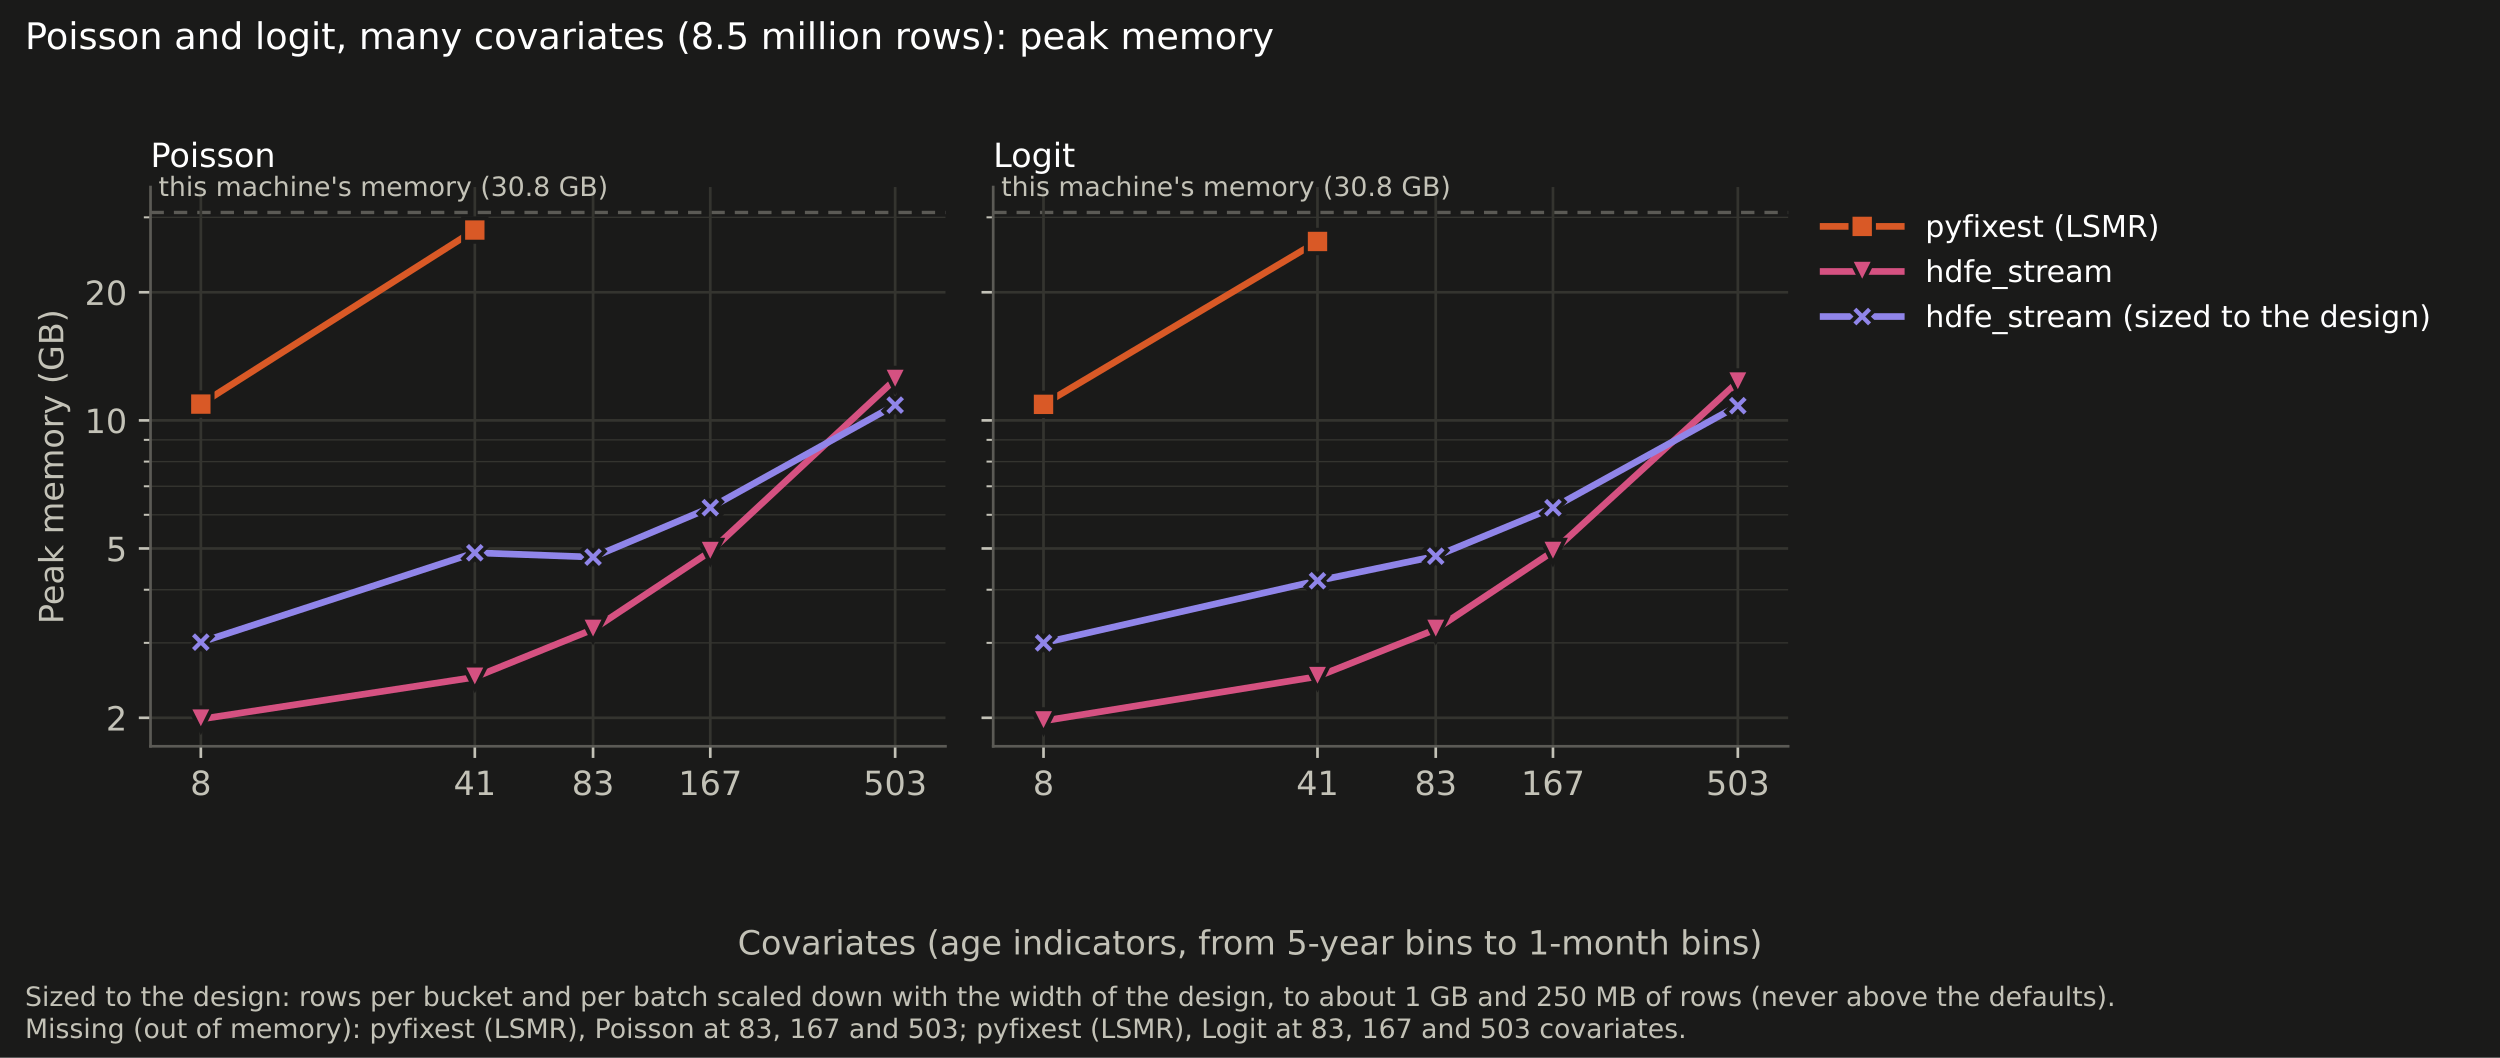
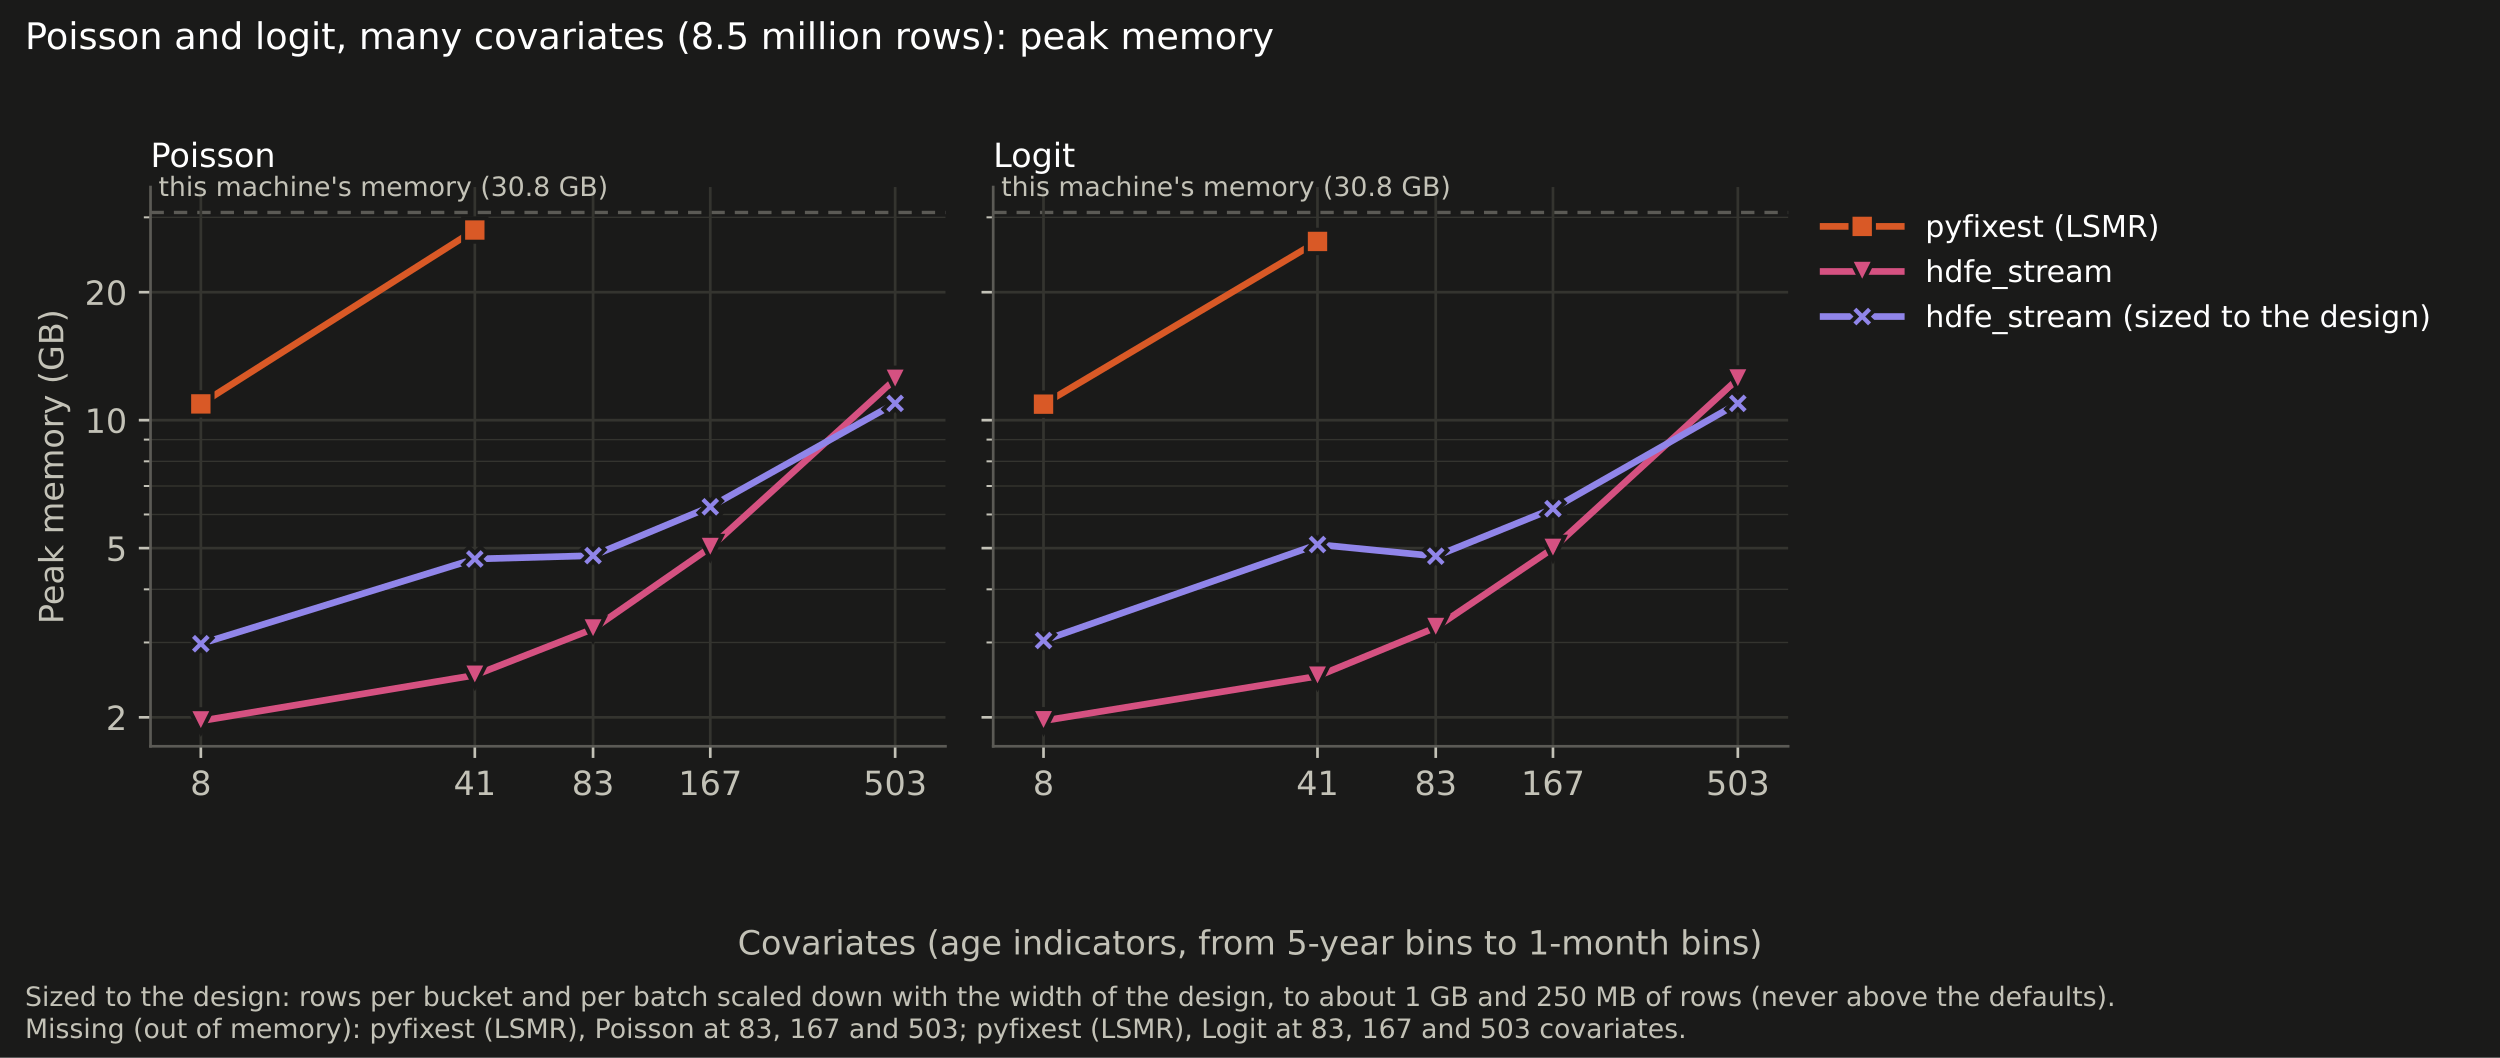
<svg xmlns="http://www.w3.org/2000/svg" xmlns:xlink="http://www.w3.org/1999/xlink" width="748.8pt" height="316.8pt" viewBox="0 0 748.8 316.8" version="1.1">
  <defs>
    <style type="text/css">*{stroke-linejoin: round; stroke-linecap: butt}</style>
  </defs>
  <g id="figure_1">
    <g id="patch_1">
      <path d="M 0 316.8  L 748.8 316.8  L 748.8 0  L 0 0  z " style="fill: #1a1a19" />
    </g>
    <g id="axes_1">
      <g id="patch_2">
        <path d="M 45.082 223.526  L 283.184 223.526  L 283.184 56.024  L 45.082 56.024  z " style="fill: #1a1a19" />
      </g>
      <g id="line2d_1">
        <path d="M 45.082 63.638  L 283.184 63.638  " clip-path="url(#pf8fd7b52c0)" style="fill: none; stroke-dasharray: 4,3; stroke-dashoffset: 0; stroke: #5b5a55" />
      </g>
      <g id="matplotlib.axis_1">
        <g id="xtick_1">
          <g id="line2d_2">
            <path d="M 60.153 223.526  L 60.153 56.024  " clip-path="url(#pf8fd7b52c0)" style="fill: none; stroke: #34342f; stroke-width: 0.8; stroke-linecap: square" />
          </g>
          <g id="line2d_3">
            <defs>
              <path id="m5e53d894cf" d="M 0 0  L 0 3.5  " style="stroke: #c3c2b7; stroke-width: 0.8" />
            </defs>
            <g>
              <use xlink:href="#m5e53d894cf" x="60.153" y="223.526" style="fill: #c3c2b7; stroke: #c3c2b7; stroke-width: 0.8" />
            </g>
          </g>
          <g id="text_1">
            <text style="font-size: 10px; font-family: 'DejaVu Sans', 'Bitstream Vera Sans', 'Computer Modern Sans Serif', 'Lucida Grande', 'Verdana', 'Geneva', 'Lucid', 'Arial', 'Helvetica', 'Avant Garde', sans-serif; text-anchor: middle; fill: #c3c2b7" x="60.153" y="238.123" transform="rotate(-0 60.15297 238.1233)">8</text>
          </g>
        </g>
        <g id="xtick_2">
          <g id="line2d_4">
            <path d="M 142.216 223.526  L 142.216 56.024  " clip-path="url(#pf8fd7b52c0)" style="fill: none; stroke: #34342f; stroke-width: 0.8; stroke-linecap: square" />
          </g>
          <g id="line2d_5">
            <g>
              <use xlink:href="#m5e53d894cf" x="142.216" y="223.526" style="fill: #c3c2b7; stroke: #c3c2b7; stroke-width: 0.8" />
            </g>
          </g>
          <g id="text_2">
            <text style="font-size: 10px; font-family: 'DejaVu Sans', 'Bitstream Vera Sans', 'Computer Modern Sans Serif', 'Lucida Grande', 'Verdana', 'Geneva', 'Lucid', 'Arial', 'Helvetica', 'Avant Garde', sans-serif; text-anchor: middle; fill: #c3c2b7" x="142.216" y="238.123" transform="rotate(-0 142.2156 238.1233)">41</text>
          </g>
        </g>
        <g id="xtick_3">
          <g id="line2d_6">
            <path d="M 177.633 223.526  L 177.633 56.024  " clip-path="url(#pf8fd7b52c0)" style="fill: none; stroke: #34342f; stroke-width: 0.8; stroke-linecap: square" />
          </g>
          <g id="line2d_7">
            <g>
              <use xlink:href="#m5e53d894cf" x="177.633" y="223.526" style="fill: #c3c2b7; stroke: #c3c2b7; stroke-width: 0.8" />
            </g>
          </g>
          <g id="text_3">
            <text style="font-size: 10px; font-family: 'DejaVu Sans', 'Bitstream Vera Sans', 'Computer Modern Sans Serif', 'Lucida Grande', 'Verdana', 'Geneva', 'Lucid', 'Arial', 'Helvetica', 'Avant Garde', sans-serif; text-anchor: middle; fill: #c3c2b7" x="177.633" y="238.123" transform="rotate(-0 177.6328 238.1233)">83</text>
          </g>
        </g>
        <g id="xtick_4">
          <g id="line2d_8">
            <path d="M 212.743 223.526  L 212.743 56.024  " clip-path="url(#pf8fd7b52c0)" style="fill: none; stroke: #34342f; stroke-width: 0.8; stroke-linecap: square" />
          </g>
          <g id="line2d_9">
            <g>
              <use xlink:href="#m5e53d894cf" x="212.743" y="223.526" style="fill: #c3c2b7; stroke: #c3c2b7; stroke-width: 0.8" />
            </g>
          </g>
          <g id="text_4">
            <text style="font-size: 10px; font-family: 'DejaVu Sans', 'Bitstream Vera Sans', 'Computer Modern Sans Serif', 'Lucida Grande', 'Verdana', 'Geneva', 'Lucid', 'Arial', 'Helvetica', 'Avant Garde', sans-serif; text-anchor: middle; fill: #c3c2b7" x="212.743" y="238.123" transform="rotate(-0 212.7428 238.1233)">167</text>
          </g>
        </g>
        <g id="xtick_5">
          <g id="line2d_10">
            <path d="M 268.113 223.526  L 268.113 56.024  " clip-path="url(#pf8fd7b52c0)" style="fill: none; stroke: #34342f; stroke-width: 0.8; stroke-linecap: square" />
          </g>
          <g id="line2d_11">
            <g>
              <use xlink:href="#m5e53d894cf" x="268.113" y="223.526" style="fill: #c3c2b7; stroke: #c3c2b7; stroke-width: 0.8" />
            </g>
          </g>
          <g id="text_5">
            <text style="font-size: 10px; font-family: 'DejaVu Sans', 'Bitstream Vera Sans', 'Computer Modern Sans Serif', 'Lucida Grande', 'Verdana', 'Geneva', 'Lucid', 'Arial', 'Helvetica', 'Avant Garde', sans-serif; text-anchor: middle; fill: #c3c2b7" x="268.113" y="238.123" transform="rotate(-0 268.1129 238.1233)">503</text>
          </g>
        </g>
      </g>
      <g id="matplotlib.axis_2">
        <g id="ytick_1">
          <g id="line2d_12">
-             <path d="M 45.082 215.002  L 283.184 215.002  " clip-path="url(#pf8fd7b52c0)" style="fill: none; stroke: #34342f; stroke-width: 0.8; stroke-linecap: square" />
+             <path d="M 45.082 214.851  L 283.184 214.851  " clip-path="url(#pf8fd7b52c0)" style="fill: none; stroke: #34342f; stroke-width: 0.8; stroke-linecap: square" />
          </g>
          <g id="line2d_13">
            <defs>
              <path id="m9ad4db9a4c" d="M 0 0  L -3.5 0  " style="stroke: #c3c2b7; stroke-width: 0.8" />
            </defs>
            <g>
-               <use xlink:href="#m9ad4db9a4c" x="45.082" y="215.002" style="fill: #c3c2b7; stroke: #c3c2b7; stroke-width: 0.8" />
+               <use xlink:href="#m9ad4db9a4c" x="45.082" y="214.851" style="fill: #c3c2b7; stroke: #c3c2b7; stroke-width: 0.8" />
            </g>
          </g>
          <g id="text_6">
-             <text style="font-size: 10px; font-family: 'DejaVu Sans', 'Bitstream Vera Sans', 'Computer Modern Sans Serif', 'Lucida Grande', 'Verdana', 'Geneva', 'Lucid', 'Arial', 'Helvetica', 'Avant Garde', sans-serif; text-anchor: end; fill: #c3c2b7" x="38.082" y="218.801" transform="rotate(-0 38.08234 218.801)">2</text>
+             <text style="font-size: 10px; font-family: 'DejaVu Sans', 'Bitstream Vera Sans', 'Computer Modern Sans Serif', 'Lucida Grande', 'Verdana', 'Geneva', 'Lucid', 'Arial', 'Helvetica', 'Avant Garde', sans-serif; text-anchor: end; fill: #c3c2b7" x="38.082" y="218.65" transform="rotate(-0 38.08234 218.6499)">2</text>
          </g>
        </g>
        <g id="ytick_2">
          <g id="line2d_14">
-             <path d="M 45.082 164.28  L 283.184 164.28  " clip-path="url(#pf8fd7b52c0)" style="fill: none; stroke: #34342f; stroke-width: 0.8; stroke-linecap: square" />
+             <path d="M 45.082 164.179  L 283.184 164.179  " clip-path="url(#pf8fd7b52c0)" style="fill: none; stroke: #34342f; stroke-width: 0.8; stroke-linecap: square" />
          </g>
          <g id="line2d_15">
            <g>
-               <use xlink:href="#m9ad4db9a4c" x="45.082" y="164.28" style="fill: #c3c2b7; stroke: #c3c2b7; stroke-width: 0.8" />
+               <use xlink:href="#m9ad4db9a4c" x="45.082" y="164.179" style="fill: #c3c2b7; stroke: #c3c2b7; stroke-width: 0.8" />
            </g>
          </g>
          <g id="text_7">
-             <text style="font-size: 10px; font-family: 'DejaVu Sans', 'Bitstream Vera Sans', 'Computer Modern Sans Serif', 'Lucida Grande', 'Verdana', 'Geneva', 'Lucid', 'Arial', 'Helvetica', 'Avant Garde', sans-serif; text-anchor: end; fill: #c3c2b7" x="38.082" y="168.079" transform="rotate(-0 38.08234 168.0786)">5</text>
+             <text style="font-size: 10px; font-family: 'DejaVu Sans', 'Bitstream Vera Sans', 'Computer Modern Sans Serif', 'Lucida Grande', 'Verdana', 'Geneva', 'Lucid', 'Arial', 'Helvetica', 'Avant Garde', sans-serif; text-anchor: end; fill: #c3c2b7" x="38.082" y="167.978" transform="rotate(-0 38.08234 167.9781)">5</text>
          </g>
        </g>
        <g id="ytick_3">
          <g id="line2d_16">
-             <path d="M 45.082 125.91  L 283.184 125.91  " clip-path="url(#pf8fd7b52c0)" style="fill: none; stroke: #34342f; stroke-width: 0.8; stroke-linecap: square" />
+             <path d="M 45.082 125.848  L 283.184 125.848  " clip-path="url(#pf8fd7b52c0)" style="fill: none; stroke: #34342f; stroke-width: 0.8; stroke-linecap: square" />
          </g>
          <g id="line2d_17">
            <g>
-               <use xlink:href="#m9ad4db9a4c" x="45.082" y="125.91" style="fill: #c3c2b7; stroke: #c3c2b7; stroke-width: 0.8" />
+               <use xlink:href="#m9ad4db9a4c" x="45.082" y="125.848" style="fill: #c3c2b7; stroke: #c3c2b7; stroke-width: 0.8" />
            </g>
          </g>
          <g id="text_8">
-             <text style="font-size: 10px; font-family: 'DejaVu Sans', 'Bitstream Vera Sans', 'Computer Modern Sans Serif', 'Lucida Grande', 'Verdana', 'Geneva', 'Lucid', 'Arial', 'Helvetica', 'Avant Garde', sans-serif; text-anchor: end; fill: #c3c2b7" x="38.082" y="129.708" transform="rotate(-0 38.08234 129.7085)">10</text>
+             <text style="font-size: 10px; font-family: 'DejaVu Sans', 'Bitstream Vera Sans', 'Computer Modern Sans Serif', 'Lucida Grande', 'Verdana', 'Geneva', 'Lucid', 'Arial', 'Helvetica', 'Avant Garde', sans-serif; text-anchor: end; fill: #c3c2b7" x="38.082" y="129.646" transform="rotate(-0 38.08234 129.6463)">10</text>
          </g>
        </g>
        <g id="ytick_4">
          <g id="line2d_18">
-             <path d="M 45.082 87.54  L 283.184 87.54  " clip-path="url(#pf8fd7b52c0)" style="fill: none; stroke: #34342f; stroke-width: 0.8; stroke-linecap: square" />
+             <path d="M 45.082 87.516  L 283.184 87.516  " clip-path="url(#pf8fd7b52c0)" style="fill: none; stroke: #34342f; stroke-width: 0.8; stroke-linecap: square" />
          </g>
          <g id="line2d_19">
            <g>
-               <use xlink:href="#m9ad4db9a4c" x="45.082" y="87.54" style="fill: #c3c2b7; stroke: #c3c2b7; stroke-width: 0.8" />
+               <use xlink:href="#m9ad4db9a4c" x="45.082" y="87.516" style="fill: #c3c2b7; stroke: #c3c2b7; stroke-width: 0.8" />
            </g>
          </g>
          <g id="text_9">
-             <text style="font-size: 10px; font-family: 'DejaVu Sans', 'Bitstream Vera Sans', 'Computer Modern Sans Serif', 'Lucida Grande', 'Verdana', 'Geneva', 'Lucid', 'Arial', 'Helvetica', 'Avant Garde', sans-serif; text-anchor: end; fill: #c3c2b7" x="38.082" y="91.338" transform="rotate(-0 38.08234 91.33842)">20</text>
+             <text style="font-size: 10px; font-family: 'DejaVu Sans', 'Bitstream Vera Sans', 'Computer Modern Sans Serif', 'Lucida Grande', 'Verdana', 'Geneva', 'Lucid', 'Arial', 'Helvetica', 'Avant Garde', sans-serif; text-anchor: end; fill: #c3c2b7" x="38.082" y="91.315" transform="rotate(-0 38.08234 91.31456)">20</text>
          </g>
        </g>
        <g id="ytick_5">
          <g id="line2d_20">
-             <path d="M 45.082 192.557  L 283.184 192.557  " clip-path="url(#pf8fd7b52c0)" style="fill: none; stroke: #34342f; stroke-width: 0.4; stroke-linecap: square" />
+             <path d="M 45.082 192.428  L 283.184 192.428  " clip-path="url(#pf8fd7b52c0)" style="fill: none; stroke: #34342f; stroke-width: 0.4; stroke-linecap: square" />
          </g>
          <g id="line2d_21">
            <defs>
              <path id="m36811fcc21" d="M 0 0  L -2 0  " style="stroke: #c3c2b7; stroke-width: 0.6" />
            </defs>
            <g>
-               <use xlink:href="#m36811fcc21" x="45.082" y="192.557" style="fill: #c3c2b7; stroke: #c3c2b7; stroke-width: 0.6" />
+               <use xlink:href="#m36811fcc21" x="45.082" y="192.428" style="fill: #c3c2b7; stroke: #c3c2b7; stroke-width: 0.6" />
            </g>
          </g>
        </g>
        <g id="ytick_6">
          <g id="line2d_22">
-             <path d="M 45.082 176.632  L 283.184 176.632  " clip-path="url(#pf8fd7b52c0)" style="fill: none; stroke: #34342f; stroke-width: 0.4; stroke-linecap: square" />
+             <path d="M 45.082 176.519  L 283.184 176.519  " clip-path="url(#pf8fd7b52c0)" style="fill: none; stroke: #34342f; stroke-width: 0.4; stroke-linecap: square" />
          </g>
          <g id="line2d_23">
            <g>
-               <use xlink:href="#m36811fcc21" x="45.082" y="176.632" style="fill: #c3c2b7; stroke: #c3c2b7; stroke-width: 0.6" />
+               <use xlink:href="#m36811fcc21" x="45.082" y="176.519" style="fill: #c3c2b7; stroke: #c3c2b7; stroke-width: 0.6" />
            </g>
          </g>
        </g>
        <g id="ytick_7">
          <g id="line2d_24">
-             <path d="M 45.082 154.187  L 283.184 154.187  " clip-path="url(#pf8fd7b52c0)" style="fill: none; stroke: #34342f; stroke-width: 0.4; stroke-linecap: square" />
+             <path d="M 45.082 154.097  L 283.184 154.097  " clip-path="url(#pf8fd7b52c0)" style="fill: none; stroke: #34342f; stroke-width: 0.4; stroke-linecap: square" />
          </g>
          <g id="line2d_25">
            <g>
-               <use xlink:href="#m36811fcc21" x="45.082" y="154.187" style="fill: #c3c2b7; stroke: #c3c2b7; stroke-width: 0.6" />
+               <use xlink:href="#m36811fcc21" x="45.082" y="154.097" style="fill: #c3c2b7; stroke: #c3c2b7; stroke-width: 0.6" />
            </g>
          </g>
        </g>
        <g id="ytick_8">
          <g id="line2d_26">
-             <path d="M 45.082 145.654  L 283.184 145.654  " clip-path="url(#pf8fd7b52c0)" style="fill: none; stroke: #34342f; stroke-width: 0.4; stroke-linecap: square" />
+             <path d="M 45.082 145.572  L 283.184 145.572  " clip-path="url(#pf8fd7b52c0)" style="fill: none; stroke: #34342f; stroke-width: 0.4; stroke-linecap: square" />
          </g>
          <g id="line2d_27">
            <g>
-               <use xlink:href="#m36811fcc21" x="45.082" y="145.654" style="fill: #c3c2b7; stroke: #c3c2b7; stroke-width: 0.6" />
+               <use xlink:href="#m36811fcc21" x="45.082" y="145.572" style="fill: #c3c2b7; stroke: #c3c2b7; stroke-width: 0.6" />
            </g>
          </g>
        </g>
        <g id="ytick_9">
          <g id="line2d_28">
-             <path d="M 45.082 138.262  L 283.184 138.262  " clip-path="url(#pf8fd7b52c0)" style="fill: none; stroke: #34342f; stroke-width: 0.4; stroke-linecap: square" />
+             <path d="M 45.082 138.188  L 283.184 138.188  " clip-path="url(#pf8fd7b52c0)" style="fill: none; stroke: #34342f; stroke-width: 0.4; stroke-linecap: square" />
          </g>
          <g id="line2d_29">
            <g>
-               <use xlink:href="#m36811fcc21" x="45.082" y="138.262" style="fill: #c3c2b7; stroke: #c3c2b7; stroke-width: 0.6" />
+               <use xlink:href="#m36811fcc21" x="45.082" y="138.188" style="fill: #c3c2b7; stroke: #c3c2b7; stroke-width: 0.6" />
            </g>
          </g>
        </g>
        <g id="ytick_10">
          <g id="line2d_30">
-             <path d="M 45.082 131.742  L 283.184 131.742  " clip-path="url(#pf8fd7b52c0)" style="fill: none; stroke: #34342f; stroke-width: 0.4; stroke-linecap: square" />
+             <path d="M 45.082 131.674  L 283.184 131.674  " clip-path="url(#pf8fd7b52c0)" style="fill: none; stroke: #34342f; stroke-width: 0.4; stroke-linecap: square" />
          </g>
          <g id="line2d_31">
            <g>
-               <use xlink:href="#m36811fcc21" x="45.082" y="131.742" style="fill: #c3c2b7; stroke: #c3c2b7; stroke-width: 0.6" />
+               <use xlink:href="#m36811fcc21" x="45.082" y="131.674" style="fill: #c3c2b7; stroke: #c3c2b7; stroke-width: 0.6" />
            </g>
          </g>
        </g>
        <g id="ytick_11">
          <g id="line2d_32">
-             <path d="M 45.082 65.095  L 283.184 65.095  " clip-path="url(#pf8fd7b52c0)" style="fill: none; stroke: #34342f; stroke-width: 0.4; stroke-linecap: square" />
+             <path d="M 45.082 65.093  L 283.184 65.093  " clip-path="url(#pf8fd7b52c0)" style="fill: none; stroke: #34342f; stroke-width: 0.4; stroke-linecap: square" />
          </g>
          <g id="line2d_33">
            <g>
-               <use xlink:href="#m36811fcc21" x="45.082" y="65.095" style="fill: #c3c2b7; stroke: #c3c2b7; stroke-width: 0.6" />
+               <use xlink:href="#m36811fcc21" x="45.082" y="65.093" style="fill: #c3c2b7; stroke: #c3c2b7; stroke-width: 0.6" />
            </g>
          </g>
        </g>
        <g id="text_10">
          <text style="font-size: 10px; font-family: 'DejaVu Sans', 'Bitstream Vera Sans', 'Computer Modern Sans Serif', 'Lucida Grande', 'Verdana', 'Geneva', 'Lucid', 'Arial', 'Helvetica', 'Avant Garde', sans-serif; text-anchor: middle; fill: #c3c2b7" x="18.955" y="139.775" transform="rotate(-90 18.955 139.7748)">Peak memory (GB)</text>
        </g>
      </g>
      <g id="patch_3">
        <path d="M 45.082 223.526  L 45.082 56.024  " style="fill: none; stroke: #5b5a55; stroke-width: 0.8; stroke-linejoin: miter; stroke-linecap: square" />
      </g>
      <g id="patch_4">
        <path d="M 45.082 223.526  L 283.184 223.526  " style="fill: none; stroke: #5b5a55; stroke-width: 0.8; stroke-linejoin: miter; stroke-linecap: square" />
      </g>
      <g id="line2d_34">
-         <path d="M 60.153 121.034  L 142.216 68.904  " clip-path="url(#pf8fd7b52c0)" style="fill: none; stroke: #d95926; stroke-width: 2; stroke-linecap: square" />
+         <path d="M 60.153 120.977  L 142.216 68.899  " clip-path="url(#pf8fd7b52c0)" style="fill: none; stroke: #d95926; stroke-width: 2; stroke-linecap: square" />
        <defs>
          <path id="m72b074f4e4" d="M -3.5 3.5  L 3.5 3.5  L 3.5 -3.5  L -3.5 -3.5  z " style="stroke: #1a1a19; stroke-width: 1.2; stroke-linejoin: miter" />
        </defs>
        <g clip-path="url(#pf8fd7b52c0)">
-           <use xlink:href="#m72b074f4e4" x="60.153" y="121.034" style="fill: #d95926; stroke: #1a1a19; stroke-width: 1.2; stroke-linejoin: miter" />
-           <use xlink:href="#m72b074f4e4" x="142.216" y="68.904" style="fill: #d95926; stroke: #1a1a19; stroke-width: 1.2; stroke-linejoin: miter" />
+           <use xlink:href="#m72b074f4e4" x="60.153" y="120.977" style="fill: #d95926; stroke: #1a1a19; stroke-width: 1.2; stroke-linejoin: miter" />
+           <use xlink:href="#m72b074f4e4" x="142.216" y="68.899" style="fill: #d95926; stroke: #1a1a19; stroke-width: 1.2; stroke-linejoin: miter" />
        </g>
      </g>
      <g id="line2d_35">
-         <path d="M 60.153 215.372  L 142.216 202.836  L 177.633 188.499  L 212.743 165.187  L 268.113 113.652  " clip-path="url(#pf8fd7b52c0)" style="fill: none; stroke: #d55181; stroke-width: 2; stroke-linecap: square" />
+         <path d="M 60.153 215.912  L 142.216 202.233  L 177.633 188.374  L 212.743 163.983  L 268.113 113.601  " clip-path="url(#pf8fd7b52c0)" style="fill: none; stroke: #d55181; stroke-width: 2; stroke-linecap: square" />
        <defs>
          <path id="mc97f44e263" d="M -0 3.5  L 3.5 -3.5  L -3.5 -3.5  z " style="stroke: #1a1a19; stroke-width: 1.2; stroke-linejoin: miter" />
        </defs>
        <g clip-path="url(#pf8fd7b52c0)">
-           <use xlink:href="#mc97f44e263" x="60.153" y="215.372" style="fill: #d55181; stroke: #1a1a19; stroke-width: 1.2; stroke-linejoin: miter" />
-           <use xlink:href="#mc97f44e263" x="142.216" y="202.836" style="fill: #d55181; stroke: #1a1a19; stroke-width: 1.2; stroke-linejoin: miter" />
-           <use xlink:href="#mc97f44e263" x="177.633" y="188.499" style="fill: #d55181; stroke: #1a1a19; stroke-width: 1.2; stroke-linejoin: miter" />
-           <use xlink:href="#mc97f44e263" x="212.743" y="165.187" style="fill: #d55181; stroke: #1a1a19; stroke-width: 1.2; stroke-linejoin: miter" />
-           <use xlink:href="#mc97f44e263" x="268.113" y="113.652" style="fill: #d55181; stroke: #1a1a19; stroke-width: 1.2; stroke-linejoin: miter" />
+           <use xlink:href="#mc97f44e263" x="60.153" y="215.912" style="fill: #d55181; stroke: #1a1a19; stroke-width: 1.2; stroke-linejoin: miter" />
+           <use xlink:href="#mc97f44e263" x="142.216" y="202.233" style="fill: #d55181; stroke: #1a1a19; stroke-width: 1.2; stroke-linejoin: miter" />
+           <use xlink:href="#mc97f44e263" x="177.633" y="188.374" style="fill: #d55181; stroke: #1a1a19; stroke-width: 1.2; stroke-linejoin: miter" />
+           <use xlink:href="#mc97f44e263" x="212.743" y="163.983" style="fill: #d55181; stroke: #1a1a19; stroke-width: 1.2; stroke-linejoin: miter" />
+           <use xlink:href="#mc97f44e263" x="268.113" y="113.601" style="fill: #d55181; stroke: #1a1a19; stroke-width: 1.2; stroke-linejoin: miter" />
        </g>
      </g>
      <g id="line2d_36">
-         <path d="M 60.153 192.34  L 142.216 165.567  L 177.633 166.866  L 212.743 152.054  L 268.113 121.333  " clip-path="url(#pf8fd7b52c0)" style="fill: none; stroke: #9085e9; stroke-width: 2; stroke-linecap: square" />
+         <path d="M 60.153 192.808  L 142.216 167.424  L 177.633 166.418  L 212.743 151.795  L 268.113 120.814  " clip-path="url(#pf8fd7b52c0)" style="fill: none; stroke: #9085e9; stroke-width: 2; stroke-linecap: square" />
        <defs>
          <path id="mdfb906f3f3" d="M -1.75 3.5  L 0 1.75  L 1.75 3.5  L 3.5 1.75  L 1.75 0  L 3.5 -1.75  L 1.75 -3.5  L 0 -1.75  L -1.75 -3.5  L -3.5 -1.75  L -1.75 0  L -3.5 1.75  z " style="stroke: #1a1a19; stroke-width: 1.2; stroke-linejoin: miter" />
        </defs>
        <g clip-path="url(#pf8fd7b52c0)">
-           <use xlink:href="#mdfb906f3f3" x="60.153" y="192.34" style="fill: #9085e9; stroke: #1a1a19; stroke-width: 1.2; stroke-linejoin: miter" />
-           <use xlink:href="#mdfb906f3f3" x="142.216" y="165.567" style="fill: #9085e9; stroke: #1a1a19; stroke-width: 1.2; stroke-linejoin: miter" />
-           <use xlink:href="#mdfb906f3f3" x="177.633" y="166.866" style="fill: #9085e9; stroke: #1a1a19; stroke-width: 1.2; stroke-linejoin: miter" />
-           <use xlink:href="#mdfb906f3f3" x="212.743" y="152.054" style="fill: #9085e9; stroke: #1a1a19; stroke-width: 1.2; stroke-linejoin: miter" />
-           <use xlink:href="#mdfb906f3f3" x="268.113" y="121.333" style="fill: #9085e9; stroke: #1a1a19; stroke-width: 1.2; stroke-linejoin: miter" />
+           <use xlink:href="#mdfb906f3f3" x="60.153" y="192.808" style="fill: #9085e9; stroke: #1a1a19; stroke-width: 1.2; stroke-linejoin: miter" />
+           <use xlink:href="#mdfb906f3f3" x="142.216" y="167.424" style="fill: #9085e9; stroke: #1a1a19; stroke-width: 1.2; stroke-linejoin: miter" />
+           <use xlink:href="#mdfb906f3f3" x="177.633" y="166.418" style="fill: #9085e9; stroke: #1a1a19; stroke-width: 1.2; stroke-linejoin: miter" />
+           <use xlink:href="#mdfb906f3f3" x="212.743" y="151.795" style="fill: #9085e9; stroke: #1a1a19; stroke-width: 1.2; stroke-linejoin: miter" />
+           <use xlink:href="#mdfb906f3f3" x="268.113" y="120.814" style="fill: #9085e9; stroke: #1a1a19; stroke-width: 1.2; stroke-linejoin: miter" />
        </g>
      </g>
      <g id="text_11">
        <text style="font-size: 8px; font-family: 'DejaVu Sans', 'Bitstream Vera Sans', 'Computer Modern Sans Serif', 'Lucida Grande', 'Verdana', 'Geneva', 'Lucid', 'Arial', 'Helvetica', 'Avant Garde', sans-serif; text-anchor: start; fill: #c3c2b7" x="47.463" y="58.716" transform="rotate(-0 47.46335 58.71584)">this machine's memory (30.8 GB)</text>
      </g>
      <g id="text_12">
        <text style="font-size: 10px; font-family: 'DejaVu Sans', 'Bitstream Vera Sans', 'Computer Modern Sans Serif', 'Lucida Grande', 'Verdana', 'Geneva', 'Lucid', 'Arial', 'Helvetica', 'Avant Garde', sans-serif; text-anchor: start; fill: #ffffff" x="45.082" y="50.024" transform="rotate(-0 45.08234 50.024)">Poisson</text>
      </g>
    </g>
    <g id="axes_2">
      <g id="patch_5">
        <path d="M 297.484 223.526  L 535.585 223.526  L 535.585 56.024  L 297.484 56.024  z " style="fill: #1a1a19" />
      </g>
      <g id="line2d_37">
        <path d="M 297.484 63.638  L 535.585 63.638  " clip-path="url(#pb0901e4a05)" style="fill: none; stroke-dasharray: 4,3; stroke-dashoffset: 0; stroke: #5b5a55" />
      </g>
      <g id="matplotlib.axis_3">
        <g id="xtick_6">
          <g id="line2d_38">
            <path d="M 312.554 223.526  L 312.554 56.024  " clip-path="url(#pb0901e4a05)" style="fill: none; stroke: #34342f; stroke-width: 0.8; stroke-linecap: square" />
          </g>
          <g id="line2d_39">
            <g>
              <use xlink:href="#m5e53d894cf" x="312.554" y="223.526" style="fill: #c3c2b7; stroke: #c3c2b7; stroke-width: 0.8" />
            </g>
          </g>
          <g id="text_13">
            <text style="font-size: 10px; font-family: 'DejaVu Sans', 'Bitstream Vera Sans', 'Computer Modern Sans Serif', 'Lucida Grande', 'Verdana', 'Geneva', 'Lucid', 'Arial', 'Helvetica', 'Avant Garde', sans-serif; text-anchor: middle; fill: #c3c2b7" x="312.554" y="238.123" transform="rotate(-0 312.5541 238.1233)">8</text>
          </g>
        </g>
        <g id="xtick_7">
          <g id="line2d_40">
            <path d="M 394.617 223.526  L 394.617 56.024  " clip-path="url(#pb0901e4a05)" style="fill: none; stroke: #34342f; stroke-width: 0.8; stroke-linecap: square" />
          </g>
          <g id="line2d_41">
            <g>
              <use xlink:href="#m5e53d894cf" x="394.617" y="223.526" style="fill: #c3c2b7; stroke: #c3c2b7; stroke-width: 0.8" />
            </g>
          </g>
          <g id="text_14">
            <text style="font-size: 10px; font-family: 'DejaVu Sans', 'Bitstream Vera Sans', 'Computer Modern Sans Serif', 'Lucida Grande', 'Verdana', 'Geneva', 'Lucid', 'Arial', 'Helvetica', 'Avant Garde', sans-serif; text-anchor: middle; fill: #c3c2b7" x="394.617" y="238.123" transform="rotate(-0 394.6168 238.1233)">41</text>
          </g>
        </g>
        <g id="xtick_8">
          <g id="line2d_42">
            <path d="M 430.034 223.526  L 430.034 56.024  " clip-path="url(#pb0901e4a05)" style="fill: none; stroke: #34342f; stroke-width: 0.8; stroke-linecap: square" />
          </g>
          <g id="line2d_43">
            <g>
              <use xlink:href="#m5e53d894cf" x="430.034" y="223.526" style="fill: #c3c2b7; stroke: #c3c2b7; stroke-width: 0.8" />
            </g>
          </g>
          <g id="text_15">
            <text style="font-size: 10px; font-family: 'DejaVu Sans', 'Bitstream Vera Sans', 'Computer Modern Sans Serif', 'Lucida Grande', 'Verdana', 'Geneva', 'Lucid', 'Arial', 'Helvetica', 'Avant Garde', sans-serif; text-anchor: middle; fill: #c3c2b7" x="430.034" y="238.123" transform="rotate(-0 430.0339 238.1233)">83</text>
          </g>
        </g>
        <g id="xtick_9">
          <g id="line2d_44">
            <path d="M 465.144 223.526  L 465.144 56.024  " clip-path="url(#pb0901e4a05)" style="fill: none; stroke: #34342f; stroke-width: 0.8; stroke-linecap: square" />
          </g>
          <g id="line2d_45">
            <g>
              <use xlink:href="#m5e53d894cf" x="465.144" y="223.526" style="fill: #c3c2b7; stroke: #c3c2b7; stroke-width: 0.8" />
            </g>
          </g>
          <g id="text_16">
            <text style="font-size: 10px; font-family: 'DejaVu Sans', 'Bitstream Vera Sans', 'Computer Modern Sans Serif', 'Lucida Grande', 'Verdana', 'Geneva', 'Lucid', 'Arial', 'Helvetica', 'Avant Garde', sans-serif; text-anchor: middle; fill: #c3c2b7" x="465.144" y="238.123" transform="rotate(-0 465.1439 238.1233)">167</text>
          </g>
        </g>
        <g id="xtick_10">
          <g id="line2d_46">
            <path d="M 520.514 223.526  L 520.514 56.024  " clip-path="url(#pb0901e4a05)" style="fill: none; stroke: #34342f; stroke-width: 0.8; stroke-linecap: square" />
          </g>
          <g id="line2d_47">
            <g>
              <use xlink:href="#m5e53d894cf" x="520.514" y="223.526" style="fill: #c3c2b7; stroke: #c3c2b7; stroke-width: 0.8" />
            </g>
          </g>
          <g id="text_17">
            <text style="font-size: 10px; font-family: 'DejaVu Sans', 'Bitstream Vera Sans', 'Computer Modern Sans Serif', 'Lucida Grande', 'Verdana', 'Geneva', 'Lucid', 'Arial', 'Helvetica', 'Avant Garde', sans-serif; text-anchor: middle; fill: #c3c2b7" x="520.514" y="238.123" transform="rotate(-0 520.5141 238.1233)">503</text>
          </g>
        </g>
      </g>
      <g id="matplotlib.axis_4">
        <g id="ytick_12">
          <g id="line2d_48">
-             <path d="M 297.484 215.002  L 535.585 215.002  " clip-path="url(#pb0901e4a05)" style="fill: none; stroke: #34342f; stroke-width: 0.8; stroke-linecap: square" />
+             <path d="M 297.484 214.851  L 535.585 214.851  " clip-path="url(#pb0901e4a05)" style="fill: none; stroke: #34342f; stroke-width: 0.8; stroke-linecap: square" />
          </g>
          <g id="line2d_49">
            <g>
-               <use xlink:href="#m9ad4db9a4c" x="297.484" y="215.002" style="fill: #c3c2b7; stroke: #c3c2b7; stroke-width: 0.8" />
+               <use xlink:href="#m9ad4db9a4c" x="297.484" y="214.851" style="fill: #c3c2b7; stroke: #c3c2b7; stroke-width: 0.8" />
            </g>
          </g>
        </g>
        <g id="ytick_13">
          <g id="line2d_50">
-             <path d="M 297.484 164.28  L 535.585 164.28  " clip-path="url(#pb0901e4a05)" style="fill: none; stroke: #34342f; stroke-width: 0.8; stroke-linecap: square" />
+             <path d="M 297.484 164.179  L 535.585 164.179  " clip-path="url(#pb0901e4a05)" style="fill: none; stroke: #34342f; stroke-width: 0.8; stroke-linecap: square" />
          </g>
          <g id="line2d_51">
            <g>
-               <use xlink:href="#m9ad4db9a4c" x="297.484" y="164.28" style="fill: #c3c2b7; stroke: #c3c2b7; stroke-width: 0.8" />
+               <use xlink:href="#m9ad4db9a4c" x="297.484" y="164.179" style="fill: #c3c2b7; stroke: #c3c2b7; stroke-width: 0.8" />
            </g>
          </g>
        </g>
        <g id="ytick_14">
          <g id="line2d_52">
-             <path d="M 297.484 125.91  L 535.585 125.91  " clip-path="url(#pb0901e4a05)" style="fill: none; stroke: #34342f; stroke-width: 0.8; stroke-linecap: square" />
+             <path d="M 297.484 125.848  L 535.585 125.848  " clip-path="url(#pb0901e4a05)" style="fill: none; stroke: #34342f; stroke-width: 0.8; stroke-linecap: square" />
          </g>
          <g id="line2d_53">
            <g>
-               <use xlink:href="#m9ad4db9a4c" x="297.484" y="125.91" style="fill: #c3c2b7; stroke: #c3c2b7; stroke-width: 0.8" />
+               <use xlink:href="#m9ad4db9a4c" x="297.484" y="125.848" style="fill: #c3c2b7; stroke: #c3c2b7; stroke-width: 0.8" />
            </g>
          </g>
        </g>
        <g id="ytick_15">
          <g id="line2d_54">
-             <path d="M 297.484 87.54  L 535.585 87.54  " clip-path="url(#pb0901e4a05)" style="fill: none; stroke: #34342f; stroke-width: 0.8; stroke-linecap: square" />
+             <path d="M 297.484 87.516  L 535.585 87.516  " clip-path="url(#pb0901e4a05)" style="fill: none; stroke: #34342f; stroke-width: 0.8; stroke-linecap: square" />
          </g>
          <g id="line2d_55">
            <g>
-               <use xlink:href="#m9ad4db9a4c" x="297.484" y="87.54" style="fill: #c3c2b7; stroke: #c3c2b7; stroke-width: 0.8" />
+               <use xlink:href="#m9ad4db9a4c" x="297.484" y="87.516" style="fill: #c3c2b7; stroke: #c3c2b7; stroke-width: 0.8" />
            </g>
          </g>
        </g>
        <g id="ytick_16">
          <g id="line2d_56">
-             <path d="M 297.484 192.557  L 535.585 192.557  " clip-path="url(#pb0901e4a05)" style="fill: none; stroke: #34342f; stroke-width: 0.4; stroke-linecap: square" />
+             <path d="M 297.484 192.428  L 535.585 192.428  " clip-path="url(#pb0901e4a05)" style="fill: none; stroke: #34342f; stroke-width: 0.4; stroke-linecap: square" />
          </g>
          <g id="line2d_57">
            <g>
-               <use xlink:href="#m36811fcc21" x="297.484" y="192.557" style="fill: #c3c2b7; stroke: #c3c2b7; stroke-width: 0.6" />
+               <use xlink:href="#m36811fcc21" x="297.484" y="192.428" style="fill: #c3c2b7; stroke: #c3c2b7; stroke-width: 0.6" />
            </g>
          </g>
        </g>
        <g id="ytick_17">
          <g id="line2d_58">
-             <path d="M 297.484 176.632  L 535.585 176.632  " clip-path="url(#pb0901e4a05)" style="fill: none; stroke: #34342f; stroke-width: 0.4; stroke-linecap: square" />
+             <path d="M 297.484 176.519  L 535.585 176.519  " clip-path="url(#pb0901e4a05)" style="fill: none; stroke: #34342f; stroke-width: 0.4; stroke-linecap: square" />
          </g>
          <g id="line2d_59">
            <g>
-               <use xlink:href="#m36811fcc21" x="297.484" y="176.632" style="fill: #c3c2b7; stroke: #c3c2b7; stroke-width: 0.6" />
+               <use xlink:href="#m36811fcc21" x="297.484" y="176.519" style="fill: #c3c2b7; stroke: #c3c2b7; stroke-width: 0.6" />
            </g>
          </g>
        </g>
        <g id="ytick_18">
          <g id="line2d_60">
-             <path d="M 297.484 154.187  L 535.585 154.187  " clip-path="url(#pb0901e4a05)" style="fill: none; stroke: #34342f; stroke-width: 0.4; stroke-linecap: square" />
+             <path d="M 297.484 154.097  L 535.585 154.097  " clip-path="url(#pb0901e4a05)" style="fill: none; stroke: #34342f; stroke-width: 0.4; stroke-linecap: square" />
          </g>
          <g id="line2d_61">
            <g>
-               <use xlink:href="#m36811fcc21" x="297.484" y="154.187" style="fill: #c3c2b7; stroke: #c3c2b7; stroke-width: 0.6" />
+               <use xlink:href="#m36811fcc21" x="297.484" y="154.097" style="fill: #c3c2b7; stroke: #c3c2b7; stroke-width: 0.6" />
            </g>
          </g>
        </g>
        <g id="ytick_19">
          <g id="line2d_62">
-             <path d="M 297.484 145.654  L 535.585 145.654  " clip-path="url(#pb0901e4a05)" style="fill: none; stroke: #34342f; stroke-width: 0.4; stroke-linecap: square" />
+             <path d="M 297.484 145.572  L 535.585 145.572  " clip-path="url(#pb0901e4a05)" style="fill: none; stroke: #34342f; stroke-width: 0.4; stroke-linecap: square" />
          </g>
          <g id="line2d_63">
            <g>
-               <use xlink:href="#m36811fcc21" x="297.484" y="145.654" style="fill: #c3c2b7; stroke: #c3c2b7; stroke-width: 0.6" />
+               <use xlink:href="#m36811fcc21" x="297.484" y="145.572" style="fill: #c3c2b7; stroke: #c3c2b7; stroke-width: 0.6" />
            </g>
          </g>
        </g>
        <g id="ytick_20">
          <g id="line2d_64">
-             <path d="M 297.484 138.262  L 535.585 138.262  " clip-path="url(#pb0901e4a05)" style="fill: none; stroke: #34342f; stroke-width: 0.4; stroke-linecap: square" />
+             <path d="M 297.484 138.188  L 535.585 138.188  " clip-path="url(#pb0901e4a05)" style="fill: none; stroke: #34342f; stroke-width: 0.4; stroke-linecap: square" />
          </g>
          <g id="line2d_65">
            <g>
-               <use xlink:href="#m36811fcc21" x="297.484" y="138.262" style="fill: #c3c2b7; stroke: #c3c2b7; stroke-width: 0.6" />
+               <use xlink:href="#m36811fcc21" x="297.484" y="138.188" style="fill: #c3c2b7; stroke: #c3c2b7; stroke-width: 0.6" />
            </g>
          </g>
        </g>
        <g id="ytick_21">
          <g id="line2d_66">
-             <path d="M 297.484 131.742  L 535.585 131.742  " clip-path="url(#pb0901e4a05)" style="fill: none; stroke: #34342f; stroke-width: 0.4; stroke-linecap: square" />
+             <path d="M 297.484 131.674  L 535.585 131.674  " clip-path="url(#pb0901e4a05)" style="fill: none; stroke: #34342f; stroke-width: 0.4; stroke-linecap: square" />
          </g>
          <g id="line2d_67">
            <g>
-               <use xlink:href="#m36811fcc21" x="297.484" y="131.742" style="fill: #c3c2b7; stroke: #c3c2b7; stroke-width: 0.6" />
+               <use xlink:href="#m36811fcc21" x="297.484" y="131.674" style="fill: #c3c2b7; stroke: #c3c2b7; stroke-width: 0.6" />
            </g>
          </g>
        </g>
        <g id="ytick_22">
          <g id="line2d_68">
-             <path d="M 297.484 65.095  L 535.585 65.095  " clip-path="url(#pb0901e4a05)" style="fill: none; stroke: #34342f; stroke-width: 0.4; stroke-linecap: square" />
+             <path d="M 297.484 65.093  L 535.585 65.093  " clip-path="url(#pb0901e4a05)" style="fill: none; stroke: #34342f; stroke-width: 0.4; stroke-linecap: square" />
          </g>
          <g id="line2d_69">
            <g>
-               <use xlink:href="#m36811fcc21" x="297.484" y="65.095" style="fill: #c3c2b7; stroke: #c3c2b7; stroke-width: 0.6" />
+               <use xlink:href="#m36811fcc21" x="297.484" y="65.093" style="fill: #c3c2b7; stroke: #c3c2b7; stroke-width: 0.6" />
            </g>
          </g>
        </g>
      </g>
      <g id="patch_6">
        <path d="M 297.484 223.526  L 297.484 56.024  " style="fill: none; stroke: #5b5a55; stroke-width: 0.8; stroke-linejoin: miter; stroke-linecap: square" />
      </g>
      <g id="patch_7">
        <path d="M 297.484 223.526  L 535.585 223.526  " style="fill: none; stroke: #5b5a55; stroke-width: 0.8; stroke-linejoin: miter; stroke-linecap: square" />
      </g>
      <g id="line2d_70">
-         <path d="M 312.554 121.112  L 394.617 72.327  " clip-path="url(#pb0901e4a05)" style="fill: none; stroke: #d95926; stroke-width: 2; stroke-linecap: square" />
+         <path d="M 312.554 121.055  L 394.617 72.318  " clip-path="url(#pb0901e4a05)" style="fill: none; stroke: #d95926; stroke-width: 2; stroke-linecap: square" />
        <g clip-path="url(#pb0901e4a05)">
-           <use xlink:href="#m72b074f4e4" x="312.554" y="121.112" style="fill: #d95926; stroke: #1a1a19; stroke-width: 1.2; stroke-linejoin: miter" />
-           <use xlink:href="#m72b074f4e4" x="394.617" y="72.327" style="fill: #d95926; stroke: #1a1a19; stroke-width: 1.2; stroke-linejoin: miter" />
+           <use xlink:href="#m72b074f4e4" x="312.554" y="121.055" style="fill: #d95926; stroke: #1a1a19; stroke-width: 1.2; stroke-linejoin: miter" />
+           <use xlink:href="#m72b074f4e4" x="394.617" y="72.318" style="fill: #d95926; stroke: #1a1a19; stroke-width: 1.2; stroke-linejoin: miter" />
        </g>
      </g>
      <g id="line2d_71">
-         <path d="M 312.554 215.912  L 394.617 202.63  L 430.034 188.499  L 465.144 165.166  L 520.514 114.411  " clip-path="url(#pb0901e4a05)" style="fill: none; stroke: #d55181; stroke-width: 2; stroke-linecap: square" />
+         <path d="M 312.554 215.872  L 394.617 202.527  L 430.034 187.946  L 465.144 164.238  L 520.514 113.503  " clip-path="url(#pb0901e4a05)" style="fill: none; stroke: #d55181; stroke-width: 2; stroke-linecap: square" />
        <g clip-path="url(#pb0901e4a05)">
-           <use xlink:href="#mc97f44e263" x="312.554" y="215.912" style="fill: #d55181; stroke: #1a1a19; stroke-width: 1.2; stroke-linejoin: miter" />
-           <use xlink:href="#mc97f44e263" x="394.617" y="202.63" style="fill: #d55181; stroke: #1a1a19; stroke-width: 1.2; stroke-linejoin: miter" />
-           <use xlink:href="#mc97f44e263" x="430.034" y="188.499" style="fill: #d55181; stroke: #1a1a19; stroke-width: 1.2; stroke-linejoin: miter" />
-           <use xlink:href="#mc97f44e263" x="465.144" y="165.166" style="fill: #d55181; stroke: #1a1a19; stroke-width: 1.2; stroke-linejoin: miter" />
-           <use xlink:href="#mc97f44e263" x="520.514" y="114.411" style="fill: #d55181; stroke: #1a1a19; stroke-width: 1.2; stroke-linejoin: miter" />
+           <use xlink:href="#mc97f44e263" x="312.554" y="215.872" style="fill: #d55181; stroke: #1a1a19; stroke-width: 1.2; stroke-linejoin: miter" />
+           <use xlink:href="#mc97f44e263" x="394.617" y="202.527" style="fill: #d55181; stroke: #1a1a19; stroke-width: 1.2; stroke-linejoin: miter" />
+           <use xlink:href="#mc97f44e263" x="430.034" y="187.946" style="fill: #d55181; stroke: #1a1a19; stroke-width: 1.2; stroke-linejoin: miter" />
+           <use xlink:href="#mc97f44e263" x="465.144" y="164.238" style="fill: #d55181; stroke: #1a1a19; stroke-width: 1.2; stroke-linejoin: miter" />
+           <use xlink:href="#mc97f44e263" x="520.514" y="113.503" style="fill: #d55181; stroke: #1a1a19; stroke-width: 1.2; stroke-linejoin: miter" />
        </g>
      </g>
      <g id="line2d_72">
-         <path d="M 312.554 192.555  L 394.617 173.943  L 430.034 166.589  L 465.144 152.075  L 520.514 121.514  " clip-path="url(#pb0901e4a05)" style="fill: none; stroke: #9085e9; stroke-width: 2; stroke-linecap: square" />
+         <path d="M 312.554 191.84  L 394.617 163.098  L 430.034 166.589  L 465.144 152.358  L 520.514 120.813  " clip-path="url(#pb0901e4a05)" style="fill: none; stroke: #9085e9; stroke-width: 2; stroke-linecap: square" />
        <g clip-path="url(#pb0901e4a05)">
-           <use xlink:href="#mdfb906f3f3" x="312.554" y="192.555" style="fill: #9085e9; stroke: #1a1a19; stroke-width: 1.2; stroke-linejoin: miter" />
-           <use xlink:href="#mdfb906f3f3" x="394.617" y="173.943" style="fill: #9085e9; stroke: #1a1a19; stroke-width: 1.2; stroke-linejoin: miter" />
+           <use xlink:href="#mdfb906f3f3" x="312.554" y="191.84" style="fill: #9085e9; stroke: #1a1a19; stroke-width: 1.2; stroke-linejoin: miter" />
+           <use xlink:href="#mdfb906f3f3" x="394.617" y="163.098" style="fill: #9085e9; stroke: #1a1a19; stroke-width: 1.2; stroke-linejoin: miter" />
          <use xlink:href="#mdfb906f3f3" x="430.034" y="166.589" style="fill: #9085e9; stroke: #1a1a19; stroke-width: 1.2; stroke-linejoin: miter" />
-           <use xlink:href="#mdfb906f3f3" x="465.144" y="152.075" style="fill: #9085e9; stroke: #1a1a19; stroke-width: 1.2; stroke-linejoin: miter" />
-           <use xlink:href="#mdfb906f3f3" x="520.514" y="121.514" style="fill: #9085e9; stroke: #1a1a19; stroke-width: 1.2; stroke-linejoin: miter" />
+           <use xlink:href="#mdfb906f3f3" x="465.144" y="152.358" style="fill: #9085e9; stroke: #1a1a19; stroke-width: 1.2; stroke-linejoin: miter" />
+           <use xlink:href="#mdfb906f3f3" x="520.514" y="120.813" style="fill: #9085e9; stroke: #1a1a19; stroke-width: 1.2; stroke-linejoin: miter" />
        </g>
      </g>
      <g id="text_18">
        <text style="font-size: 8px; font-family: 'DejaVu Sans', 'Bitstream Vera Sans', 'Computer Modern Sans Serif', 'Lucida Grande', 'Verdana', 'Geneva', 'Lucid', 'Arial', 'Helvetica', 'Avant Garde', sans-serif; text-anchor: start; fill: #c3c2b7" x="299.865" y="58.716" transform="rotate(-0 299.8645 58.71584)">this machine's memory (30.8 GB)</text>
      </g>
      <g id="text_19">
        <text style="font-size: 10px; font-family: 'DejaVu Sans', 'Bitstream Vera Sans', 'Computer Modern Sans Serif', 'Lucida Grande', 'Verdana', 'Geneva', 'Lucid', 'Arial', 'Helvetica', 'Avant Garde', sans-serif; text-anchor: start; fill: #ffffff" x="297.484" y="50.024" transform="rotate(-0 297.4835 50.024)">Logit</text>
      </g>
      <g id="legend_1">
        <g id="line2d_73">
          <path d="M 546.066 67.813  L 557.766 67.813  L 569.466 67.813  " style="fill: none; stroke: #d95926; stroke-width: 2; stroke-linecap: square" />
          <g>
            <use xlink:href="#m72b074f4e4" x="557.766" y="67.813" style="fill: #d95926; stroke: #1a1a19; stroke-width: 1.2; stroke-linejoin: miter" />
          </g>
        </g>
        <g id="text_20">
          <text style="font-size: 9px; font-family: 'DejaVu Sans', 'Bitstream Vera Sans', 'Computer Modern Sans Serif', 'Lucida Grande', 'Verdana', 'Geneva', 'Lucid', 'Arial', 'Helvetica', 'Avant Garde', sans-serif; text-anchor: start; fill: #ffffff" x="576.666" y="70.963" transform="rotate(-0 576.6657 70.96259)">pyfixest (LSMR)</text>
        </g>
        <g id="line2d_74">
          <path d="M 546.066 81.313  L 557.766 81.313  L 569.466 81.313  " style="fill: none; stroke: #d55181; stroke-width: 2; stroke-linecap: square" />
          <g>
            <use xlink:href="#mc97f44e263" x="557.766" y="81.313" style="fill: #d55181; stroke: #1a1a19; stroke-width: 1.2; stroke-linejoin: miter" />
          </g>
        </g>
        <g id="text_21">
          <text style="font-size: 9px; font-family: 'DejaVu Sans', 'Bitstream Vera Sans', 'Computer Modern Sans Serif', 'Lucida Grande', 'Verdana', 'Geneva', 'Lucid', 'Arial', 'Helvetica', 'Avant Garde', sans-serif; text-anchor: start; fill: #ffffff" x="576.666" y="84.463" transform="rotate(-0 576.6657 84.4633)">hdfe_stream</text>
        </g>
        <g id="line2d_75">
          <path d="M 546.066 94.814  L 557.766 94.814  L 569.466 94.814  " style="fill: none; stroke: #9085e9; stroke-width: 2; stroke-linecap: square" />
          <g>
            <use xlink:href="#mdfb906f3f3" x="557.766" y="94.814" style="fill: #9085e9; stroke: #1a1a19; stroke-width: 1.2; stroke-linejoin: miter" />
          </g>
        </g>
        <g id="text_22">
          <text style="font-size: 9px; font-family: 'DejaVu Sans', 'Bitstream Vera Sans', 'Computer Modern Sans Serif', 'Lucida Grande', 'Verdana', 'Geneva', 'Lucid', 'Arial', 'Helvetica', 'Avant Garde', sans-serif; text-anchor: start; fill: #ffffff" x="576.666" y="97.964" transform="rotate(-0 576.6657 97.964)">hdfe_stream (sized to the design)</text>
        </g>
      </g>
    </g>
    <g id="text_23">
      <text style="font-size: 8px; font-family: 'DejaVu Sans', 'Bitstream Vera Sans', 'Computer Modern Sans Serif', 'Lucida Grande', 'Verdana', 'Geneva', 'Lucid', 'Arial', 'Helvetica', 'Avant Garde', sans-serif; fill: #c3c2b7" transform="translate(7.488 301.3072)">Sized to the design: rows per bucket and per batch scaled down with the width of the design, to about 1 GB and 250 MB of rows (never above the defaults).</text>
      <text style="font-size: 8px; font-family: 'DejaVu Sans', 'Bitstream Vera Sans', 'Computer Modern Sans Serif', 'Lucida Grande', 'Verdana', 'Geneva', 'Lucid', 'Arial', 'Helvetica', 'Avant Garde', sans-serif; fill: #c3c2b7" transform="translate(7.488 310.9093)">Missing (out of memory): pyfixest (LSMR), Poisson at 83, 167 and 503; pyfixest (LSMR), Logit at 83, 167 and 503 covariates.</text>
    </g>
    <g id="text_24">
      <text style="font-size: 11px; font-family: 'DejaVu Sans', 'Bitstream Vera Sans', 'Computer Modern Sans Serif', 'Lucida Grande', 'Verdana', 'Geneva', 'Lucid', 'Arial', 'Helvetica', 'Avant Garde', sans-serif; text-anchor: start; fill: #ffffff" x="7.488" y="14.694" transform="rotate(-0 7.488 14.69428)">Poisson and logit, many covariates (8.5 million rows): peak memory</text>
    </g>
    <g id="text_25">
      <text style="font-size: 10px; font-family: 'DejaVu Sans', 'Bitstream Vera Sans', 'Computer Modern Sans Serif', 'Lucida Grande', 'Verdana', 'Geneva', 'Lucid', 'Arial', 'Helvetica', 'Avant Garde', sans-serif; text-anchor: middle; fill: #c3c2b7" x="374.4" y="285.886" transform="rotate(-0 374.4 285.8857)">Covariates (age indicators, from 5-year bins to 1-month bins)</text>
    </g>
  </g>
  <defs>
    <clipPath id="pf8fd7b52c0">
      <rect x="45.082" y="56.024" width="238.101" height="167.502" />
    </clipPath>
    <clipPath id="pb0901e4a05">
      <rect x="297.484" y="56.024" width="238.101" height="167.502" />
    </clipPath>
  </defs>
</svg>
